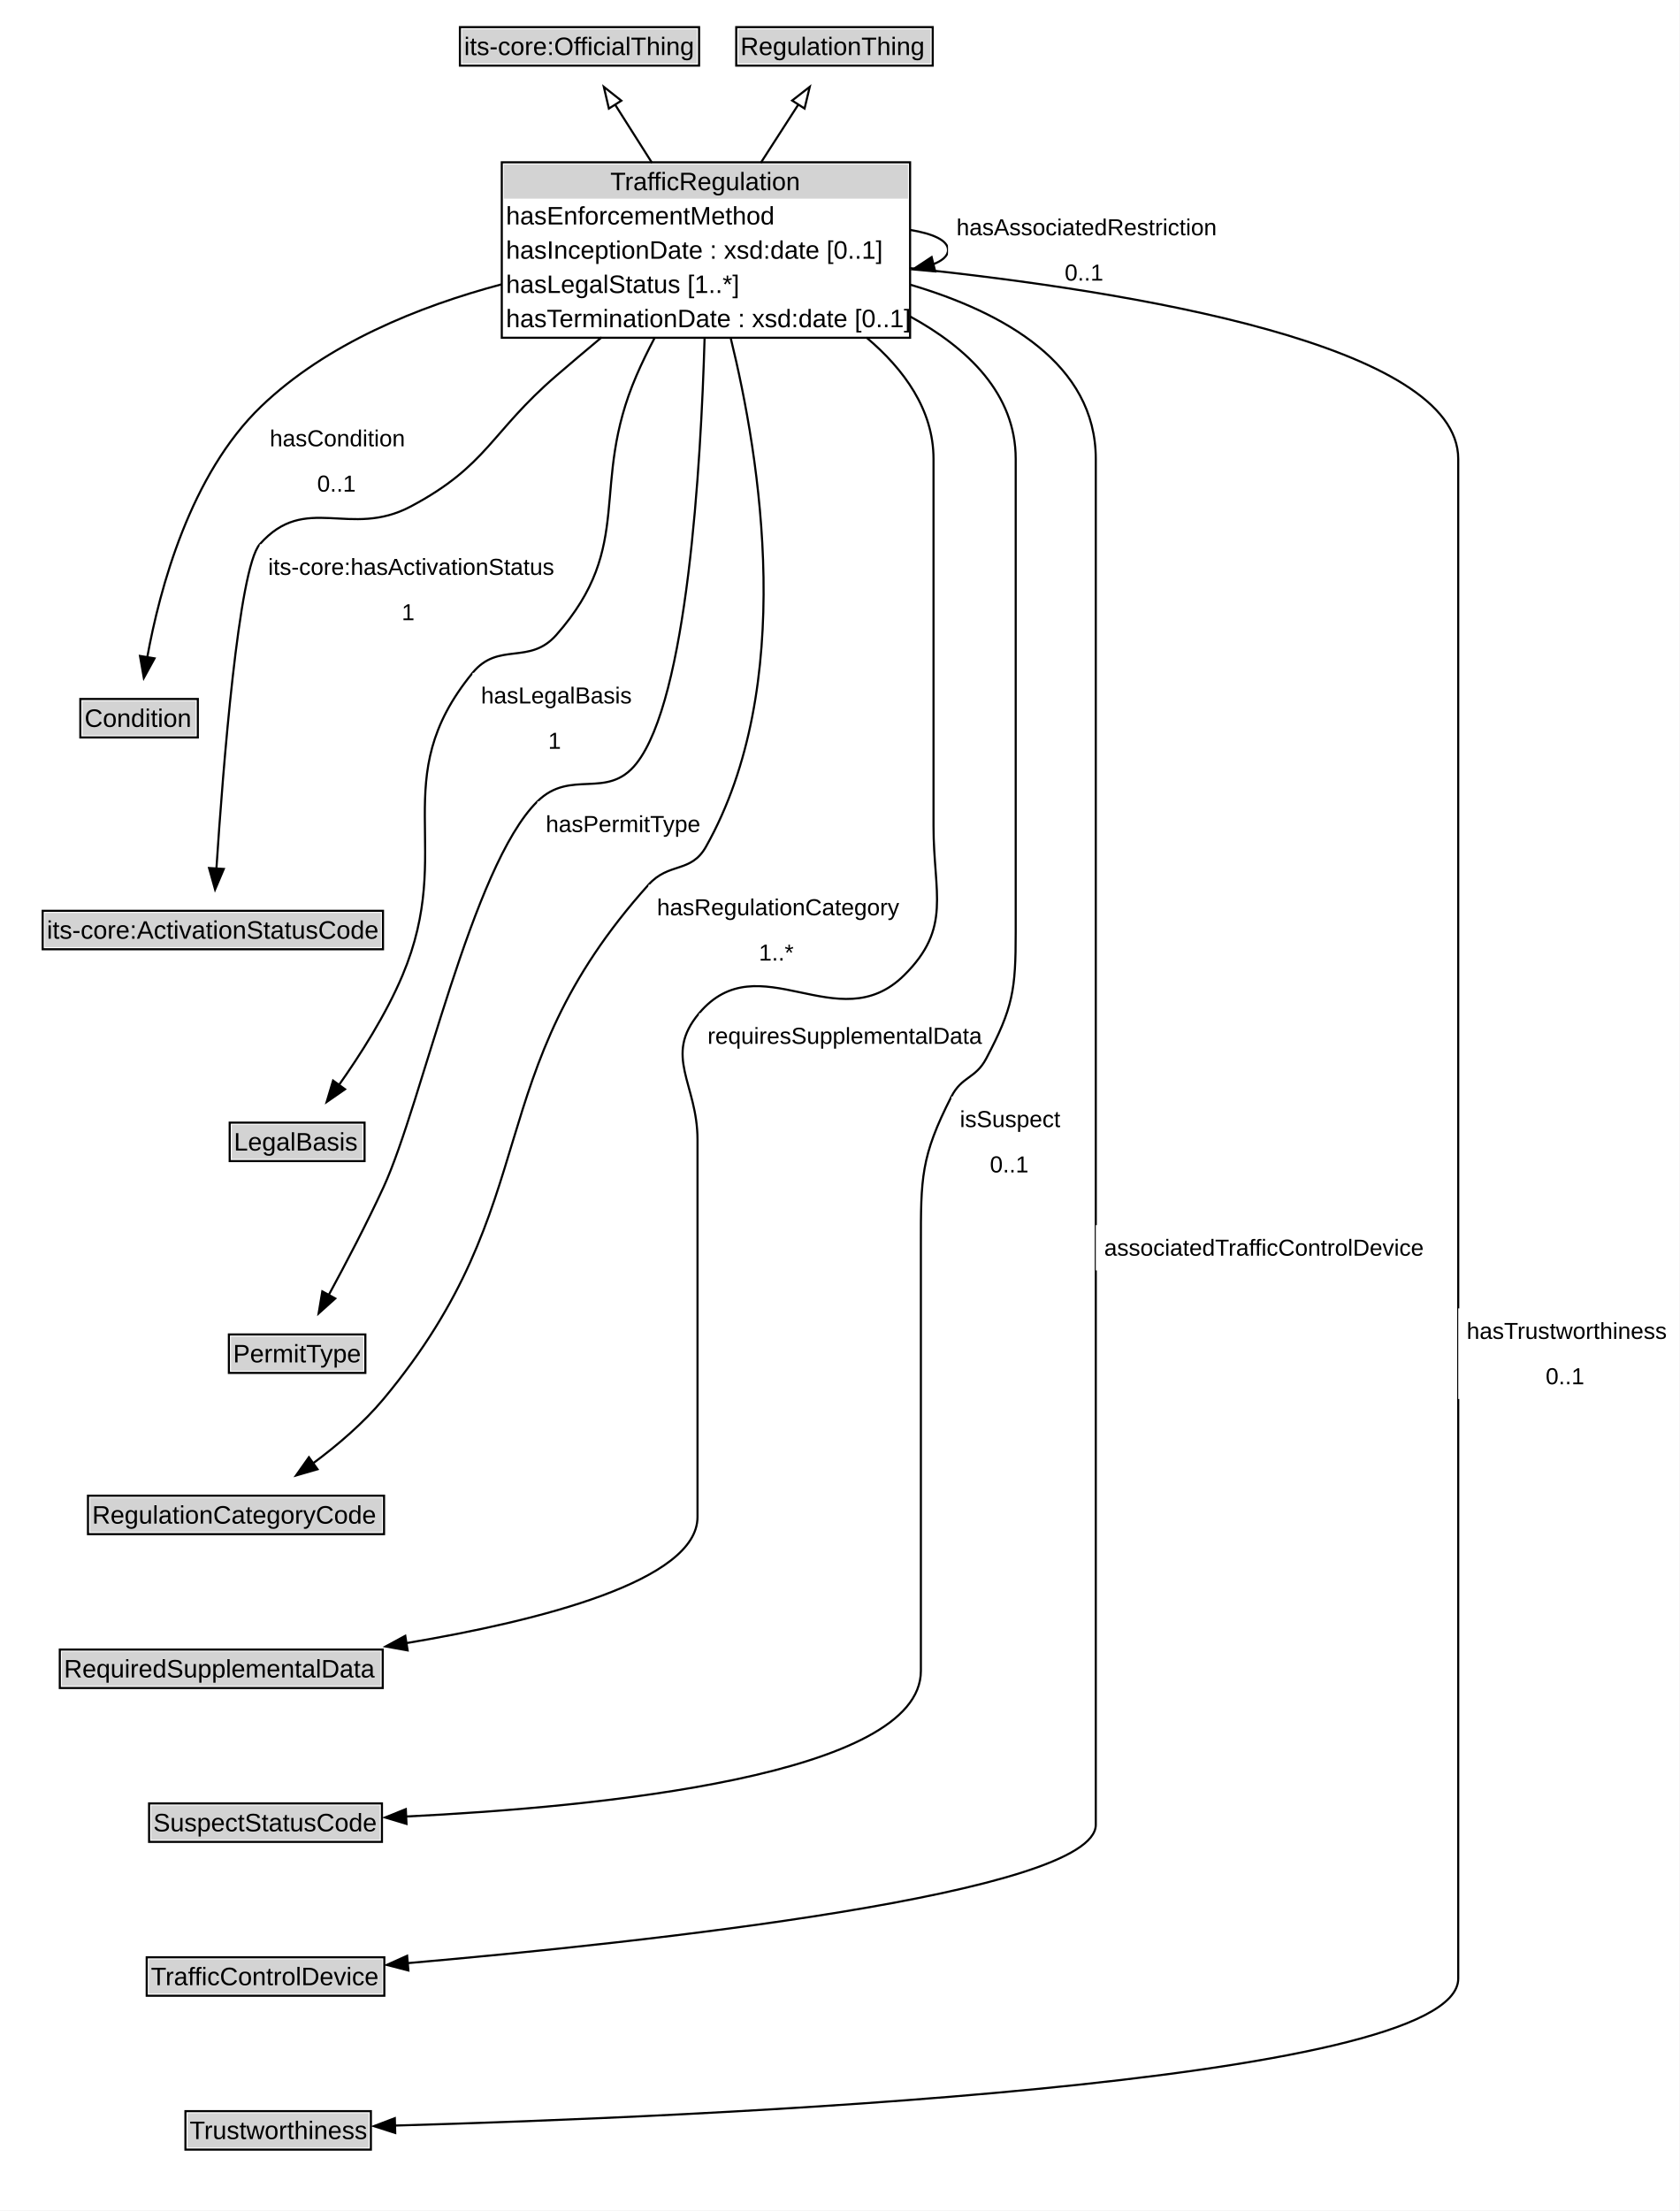
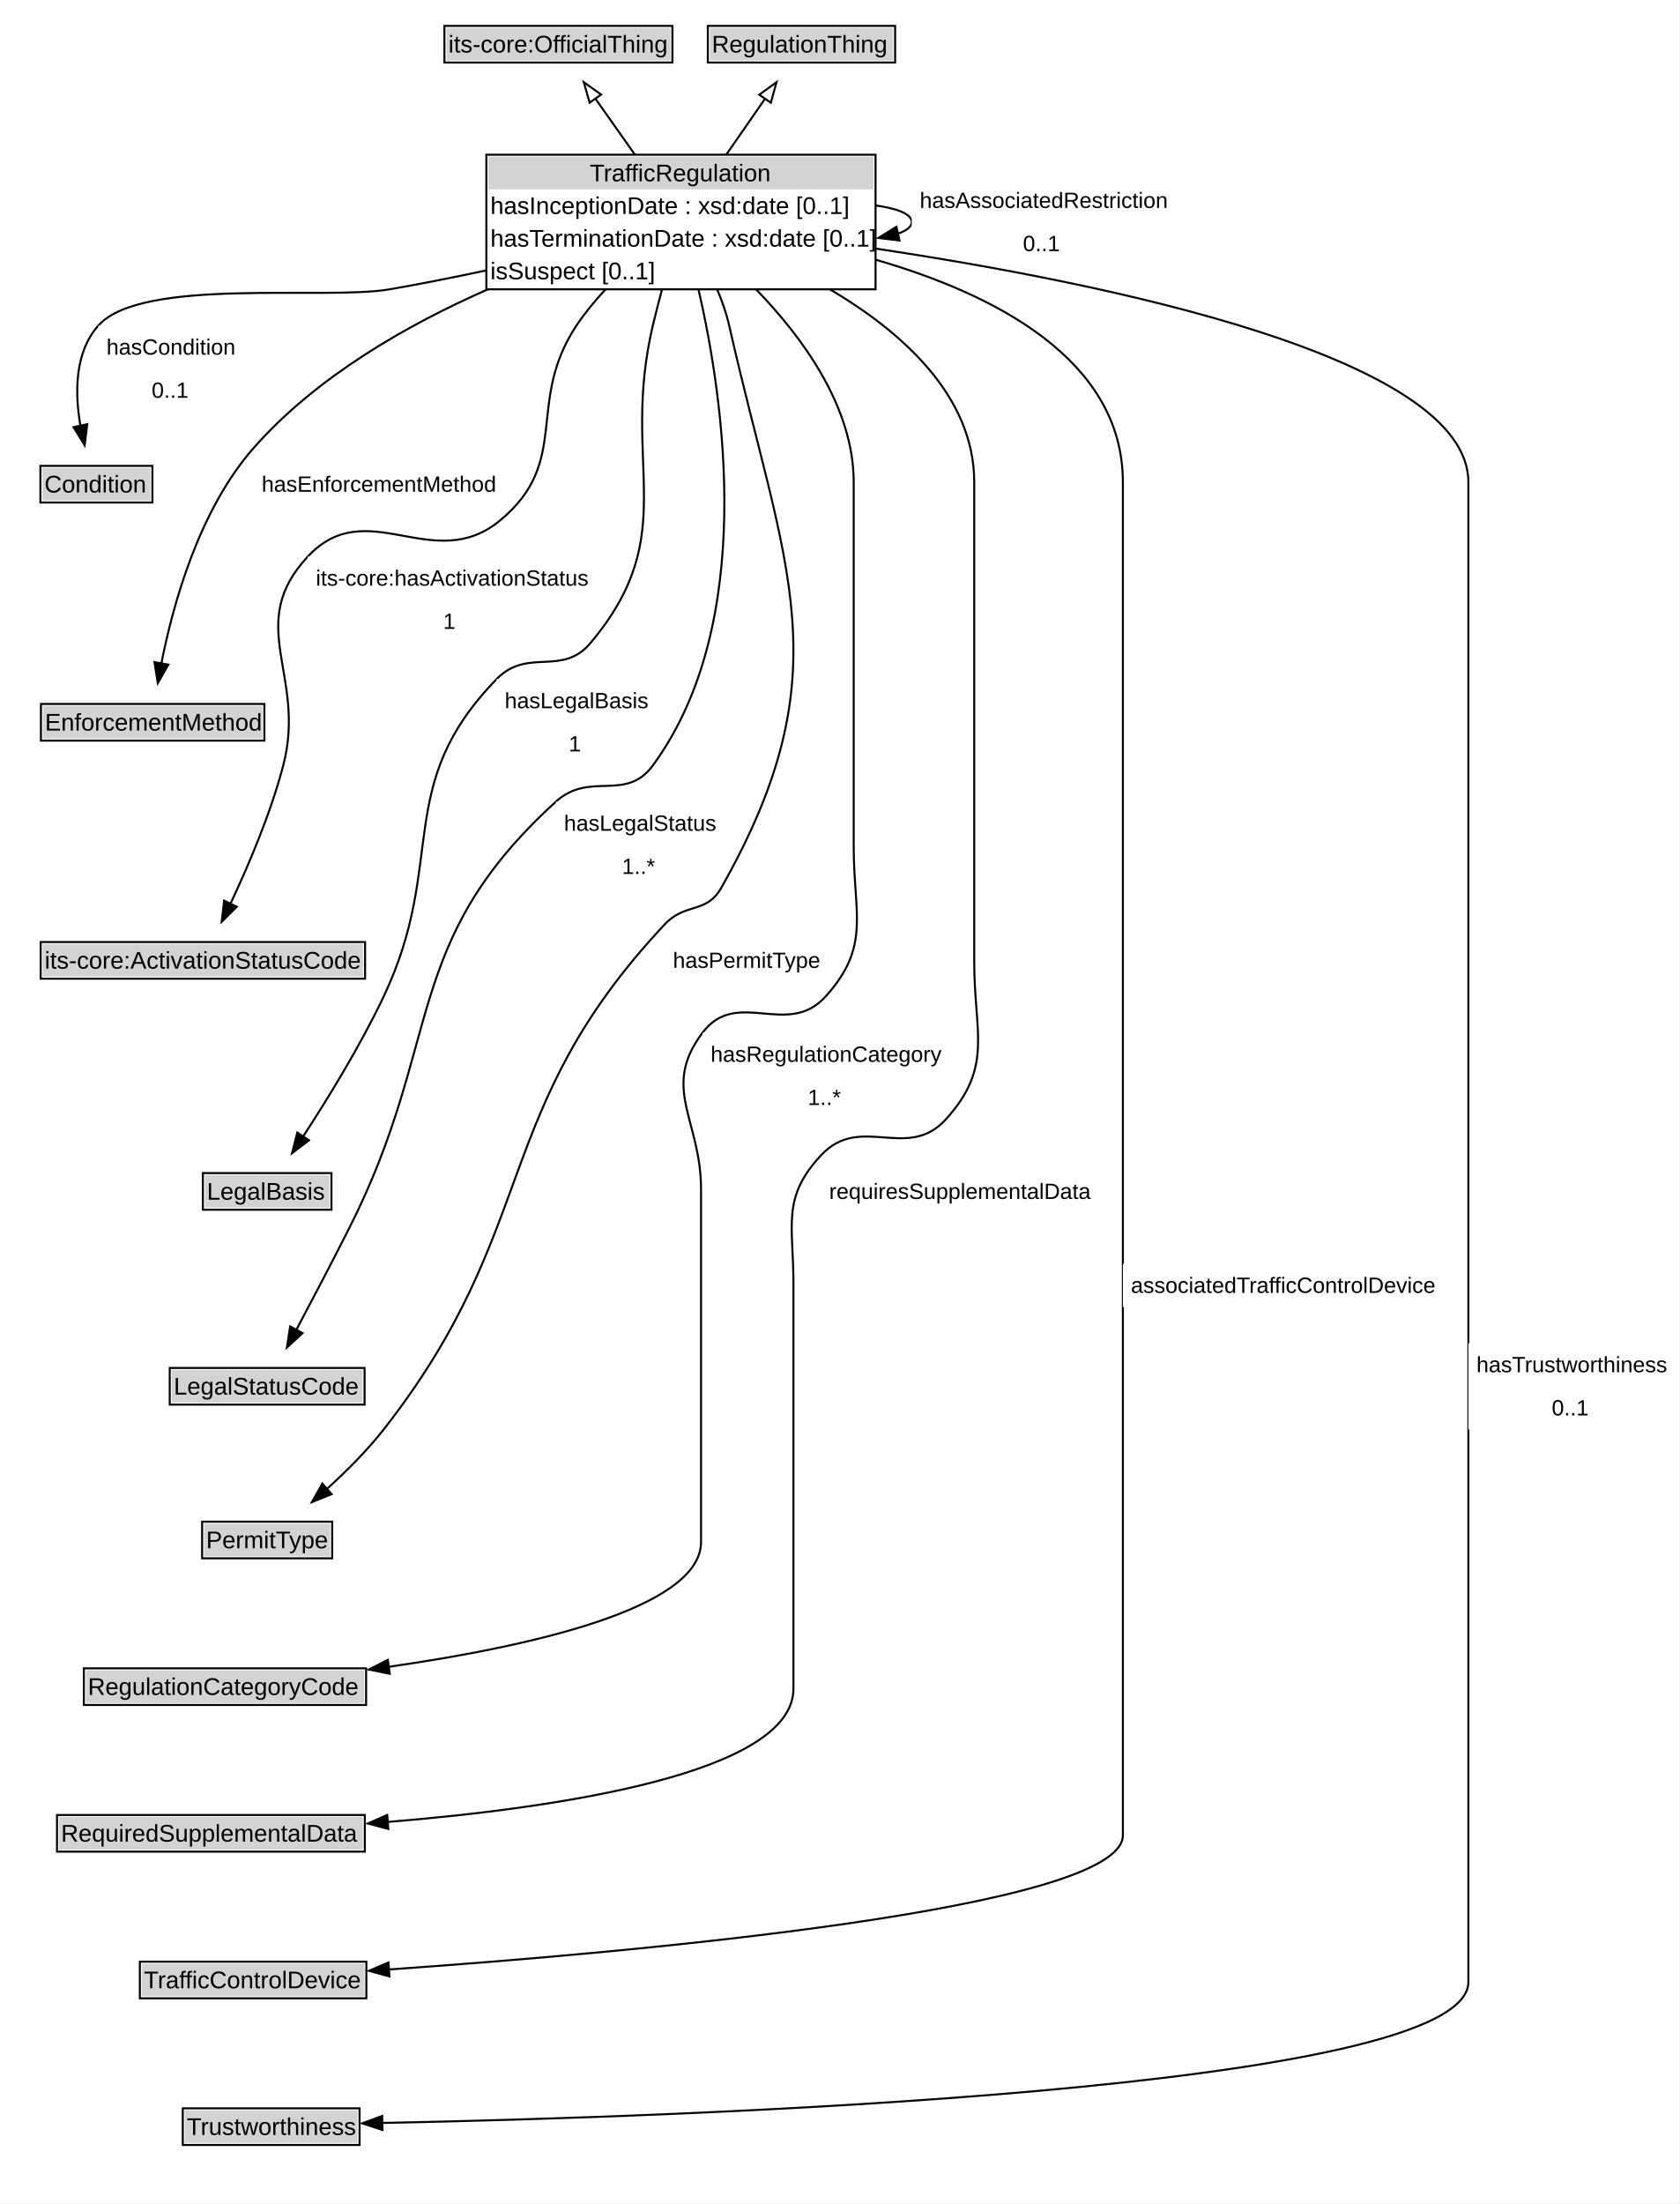
- <svg xmlns="http://www.w3.org/2000/svg" xmlns:xlink="http://www.w3.org/1999/xlink" width="797pt" height="1049pt" viewBox="0.00 0.00 797.00 1049.00">
-   <g id="graph0" class="graph" transform="scale(1 1) rotate(0) translate(4 1044.75)">
-     <polygon fill="white" stroke="none" points="-4,4 -4,-1044.75 793,-1044.75 793,4 -4,4" />
+ <svg xmlns="http://www.w3.org/2000/svg" xmlns:xlink="http://www.w3.org/1999/xlink" width="836pt" height="1097pt" viewBox="0.00 0.00 836.00 1097.00">
+   <g id="graph0" class="graph" transform="scale(1 1) rotate(0) translate(4 1092.5)">
+     <polygon fill="white" stroke="none" points="-4,4 -4,-1092.5 832,-1092.5 832,4 -4,4" />
    <g id="clust3" class="cluster">
</g>
    <g id="node1" class="node">
      <g id="a_node1">
        <a xlink:href="https://w3id.org/itsdata/core/v1/OfficialThing" xlink:title="&lt;TABLE&gt;">
-           <polygon fill="lightgray" stroke="none" points="215.25,-1014.62 215.25,-1030.88 326.75,-1030.88 326.75,-1014.62 215.25,-1014.62" />
-           <text xml:space="preserve" text-anchor="start" x="216.25" y="-1018.62" font-family="Arial" font-size="12.00">its-core:OfficialThing</text>
-           <polygon fill="none" stroke="black" points="214.25,-1013.62 214.25,-1031.88 327.75,-1031.88 327.75,-1013.62 214.25,-1013.62" />
+           <polygon fill="lightgray" stroke="none" points="218.25,-1062.38 218.25,-1078.62 329.75,-1078.62 329.75,-1062.38 218.25,-1062.38" />
+           <text xml:space="preserve" text-anchor="start" x="219.25" y="-1066.38" font-family="Arial" font-size="12.00">its-core:OfficialThing</text>
+           <polygon fill="none" stroke="black" points="217.25,-1061.38 217.25,-1079.62 330.75,-1079.62 330.75,-1061.38 217.25,-1061.38" />
        </a>
      </g>
    </g>
    <g id="node2" class="node">
      <g id="a_node2">
        <a xlink:href="../RegulationThing" xlink:title="&lt;TABLE&gt;">
-           <polygon fill="lightgray" stroke="none" points="346.38,-1014.62 346.38,-1030.88 437.62,-1030.88 437.62,-1014.62 346.38,-1014.62" />
-           <text xml:space="preserve" text-anchor="start" x="347.38" y="-1018.62" font-family="Arial" font-size="12.00">RegulationThing</text>
-           <polygon fill="none" stroke="black" points="345.38,-1013.62 345.38,-1031.88 438.62,-1031.88 438.62,-1013.62 345.38,-1013.62" />
+           <polygon fill="lightgray" stroke="none" points="349.38,-1062.38 349.38,-1078.62 440.62,-1078.62 440.62,-1062.38 349.38,-1062.38" />
+           <text xml:space="preserve" text-anchor="start" x="350.38" y="-1066.38" font-family="Arial" font-size="12.00">RegulationThing</text>
+           <polygon fill="none" stroke="black" points="348.38,-1061.38 348.38,-1079.62 441.62,-1079.62 441.62,-1061.38 348.38,-1061.38" />
        </a>
      </g>
    </g>
    <g id="node3" class="node">
      <g id="a_node3">
        <a xlink:href="../TrafficRegulation" xlink:title="&lt;TABLE&gt;">
-           <polygon fill="lightgray" stroke="none" points="235.12,-950.5 235.12,-966.75 426.88,-966.75 426.88,-950.5 235.12,-950.5" />
-           <text xml:space="preserve" text-anchor="start" x="285.62" y="-954.5" font-family="Arial" font-size="12.00">TrafficRegulation</text>
-           <text xml:space="preserve" text-anchor="start" x="236.12" y="-938.25" font-family="Arial" font-size="12.00">hasEnforcementMethod</text>
-           <text xml:space="preserve" text-anchor="start" x="236.12" y="-922" font-family="Arial" font-size="12.00">hasInceptionDate : xsd:date [0..1]</text>
-           <text xml:space="preserve" text-anchor="start" x="236.12" y="-905.75" font-family="Arial" font-size="12.00">hasLegalStatus [1..*]</text>
-           <text xml:space="preserve" text-anchor="start" x="236.12" y="-889.5" font-family="Arial" font-size="12.00">hasTerminationDate : xsd:date [0..1]</text>
-           <polygon fill="none" stroke="black" points="234.12,-884.5 234.12,-967.75 427.88,-967.75 427.88,-884.5 234.12,-884.5" />
+           <polygon fill="lightgray" stroke="none" points="239.12,-998.25 239.12,-1014.5 430.88,-1014.5 430.88,-998.25 239.12,-998.25" />
+           <text xml:space="preserve" text-anchor="start" x="289.62" y="-1002.25" font-family="Arial" font-size="12.00">TrafficRegulation</text>
+           <text xml:space="preserve" text-anchor="start" x="240.12" y="-986" font-family="Arial" font-size="12.00">hasInceptionDate : xsd:date [0..1]</text>
+           <text xml:space="preserve" text-anchor="start" x="240.12" y="-969.75" font-family="Arial" font-size="12.00">hasTerminationDate : xsd:date [0..1]</text>
+           <text xml:space="preserve" text-anchor="start" x="240.12" y="-953.5" font-family="Arial" font-size="12.00">isSuspect [0..1]</text>
+           <polygon fill="none" stroke="black" points="238.12,-948.5 238.12,-1015.5 431.88,-1015.5 431.88,-948.5 238.12,-948.5" />
        </a>
      </g>
    </g>
    <g id="edge1" class="edge">
-       <path fill="none" stroke="black" d="M305.41,-967.48C299.44,-976.9 293.23,-986.69 287.76,-995.32" />
-       <polygon fill="none" stroke="black" points="284.94,-993.24 282.54,-1003.55 290.85,-996.98 284.94,-993.24" />
+       <path fill="none" stroke="black" d="M312.16,-1015.39C305.63,-1024.65 298.6,-1034.62 292.38,-1043.44" />
+       <polygon fill="none" stroke="black" points="289.54,-1041.4 286.63,-1051.59 295.26,-1045.43 289.54,-1041.4" />
    </g>
    <g id="edge2" class="edge">
-       <path fill="none" stroke="black" d="M357.02,-967.48C363.09,-976.9 369.4,-986.69 374.96,-995.32" />
-       <polygon fill="none" stroke="black" points="371.91,-997.05 380.27,-1003.56 377.8,-993.26 371.91,-997.05" />
-     </g>
-     <g id="edge16" class="edge">
-       <path fill="none" stroke="black" d="M427.8,-935.68C438.77,-933.89 445.88,-930.7 445.88,-926.12 445.88,-923.33 443.23,-921.06 438.69,-919.31" />
-       <polygon fill="black" stroke="black" points="439.81,-915.98 429.26,-916.94 438.11,-922.77 439.81,-915.98" />
-       <polygon fill="white" stroke="none" points="445.88,-904.62 445.88,-947.62 574.62,-947.62 574.62,-904.62 445.88,-904.62" />
-       <text xml:space="preserve" text-anchor="start" x="449.88" y="-933.12" font-family="Arial" font-size="11.00">hasAssociatedRestriction</text>
-       <text xml:space="preserve" text-anchor="start" x="501.25" y="-911.62" font-family="Arial" font-size="11.00">0..1</text>
+       <path fill="none" stroke="black" d="M357.47,-1015.39C363.89,-1024.65 370.8,-1034.62 376.92,-1043.44" />
+       <polygon fill="none" stroke="black" points="373.99,-1045.36 382.57,-1051.58 379.75,-1041.37 373.99,-1045.36" />
+     </g>
+     <g id="edge17" class="edge">
+       <path fill="none" stroke="black" d="M431.8,-990.26C442.77,-988.72 449.88,-985.96 449.88,-982 449.88,-979.65 447.37,-977.72 443.04,-976.22" />
+       <polygon fill="black" stroke="black" points="443.79,-972.8 433.27,-974.06 442.28,-979.64 443.79,-972.8" />
+       <polygon fill="white" stroke="none" points="449.88,-960.5 449.88,-1003.5 578.62,-1003.5 578.62,-960.5 449.88,-960.5" />
+       <text xml:space="preserve" text-anchor="start" x="453.88" y="-989" font-family="Arial" font-size="11.00">hasAssociatedRestriction</text>
+       <text xml:space="preserve" text-anchor="start" x="505.25" y="-967.5" font-family="Arial" font-size="11.00">0..1</text>
    </g>
    <g id="node5" class="node">
      <g id="a_node5">
        <a xlink:href="../Condition" xlink:title="&lt;TABLE&gt;">
-           <polygon fill="lightgray" stroke="none" points="35.12,-695.88 35.12,-712.12 88.88,-712.12 88.88,-695.88 35.12,-695.88" />
-           <text xml:space="preserve" text-anchor="start" x="36.12" y="-699.88" font-family="Arial" font-size="12.00">Condition</text>
-           <polygon fill="none" stroke="black" points="34.12,-694.88 34.12,-713.12 89.88,-713.12 89.88,-694.88 34.12,-694.88" />
-         </a>
-       </g>
-     </g>
-     <g id="edge17" class="edge">
-       <path fill="none" stroke="black" d="M234.24,-909.91C194.66,-899.4 150.99,-881.71 120,-852 86.31,-819.7 71.78,-765.42 65.83,-732.63" />
-       <polygon fill="black" stroke="black" points="69.34,-732.39 64.25,-723.1 62.43,-733.54 69.34,-732.39" />
-       <polygon fill="white" stroke="none" points="120,-804.5 120,-847.5 191,-847.5 191,-804.5 120,-804.5" />
-       <text xml:space="preserve" text-anchor="start" x="124" y="-833" font-family="Arial" font-size="11.00">hasCondition</text>
-       <text xml:space="preserve" text-anchor="start" x="146.5" y="-811.5" font-family="Arial" font-size="11.00">0..1</text>
+           <polygon fill="lightgray" stroke="none" points="17.12,-843.38 17.12,-859.62 70.88,-859.62 70.88,-843.38 17.12,-843.38" />
+           <text xml:space="preserve" text-anchor="start" x="18.12" y="-847.38" font-family="Arial" font-size="12.00">Condition</text>
+           <polygon fill="none" stroke="black" points="16.12,-842.38 16.12,-860.62 71.88,-860.62 71.88,-842.38 16.12,-842.38" />
+         </a>
+       </g>
+     </g>
+     <g id="edge18" class="edge">
+       <path fill="none" stroke="black" d="M238.15,-957.93C222.12,-954.5 205.63,-951.22 190,-948.5 158.01,-942.94 66.65,-954.69 45,-930.5 33.15,-917.26 33.18,-897.12 36.03,-880.61" />
+       <polygon fill="black" stroke="black" points="39.44,-881.38 38.15,-870.87 32.6,-879.9 39.44,-881.38" />
+       <polygon fill="white" stroke="none" points="45,-887.5 45,-930.5 116,-930.5 116,-887.5 45,-887.5" />
+       <text xml:space="preserve" text-anchor="start" x="49" y="-916" font-family="Arial" font-size="11.00">hasCondition</text>
+       <text xml:space="preserve" text-anchor="start" x="71.5" y="-894.5" font-family="Arial" font-size="11.00">0..1</text>
    </g>
    <g id="node6" class="node">
      <g id="a_node6">
-         <a xlink:href="https://w3id.org/itsdata/core/v1/ActivationStatusCode" xlink:title="&lt;TABLE&gt;">
-           <polygon fill="lightgray" stroke="none" points="17.25,-595.38 17.25,-611.62 176.75,-611.62 176.75,-595.38 17.25,-595.38" />
-           <text xml:space="preserve" text-anchor="start" x="18.25" y="-599.38" font-family="Arial" font-size="12.00">its-core:ActivationStatusCode</text>
-           <polygon fill="none" stroke="black" points="16.25,-594.38 16.25,-612.62 177.75,-612.62 177.75,-594.38 16.25,-594.38" />
-         </a>
-       </g>
-     </g>
-     <g id="edge15" class="edge">
-       <path fill="none" stroke="black" d="M281.51,-884.71C274.25,-878.65 266.9,-872.45 260,-866.5 228.76,-839.59 227.4,-823.86 191,-804.5 161.97,-789.06 141.01,-811.14 119.25,-786.5 109.27,-775.2 101.87,-680.9 98.7,-632.67" />
-       <polygon fill="black" stroke="black" points="102.2,-632.48 98.07,-622.72 95.21,-632.92 102.2,-632.48" />
-       <polygon fill="white" stroke="none" points="119.25,-743.5 119.25,-786.5 260,-786.5 260,-743.5 119.25,-743.5" />
-       <text xml:space="preserve" text-anchor="start" x="123.25" y="-772" font-family="Arial" font-size="11.00">its-core:hasActivationStatus</text>
-       <text xml:space="preserve" text-anchor="start" x="186.62" y="-750.5" font-family="Arial" font-size="11.00">1</text>
+         <a xlink:href="../EnforcementMethod" xlink:title="&lt;TABLE&gt;">
+           <polygon fill="lightgray" stroke="none" points="17.38,-724.88 17.38,-741.12 126.62,-741.12 126.62,-724.88 17.38,-724.88" />
+           <text xml:space="preserve" text-anchor="start" x="18.38" y="-728.88" font-family="Arial" font-size="12.00">EnforcementMethod</text>
+           <polygon fill="none" stroke="black" points="16.38,-723.88 16.38,-742.12 127.62,-742.12 127.62,-723.88 16.38,-723.88" />
+         </a>
+       </g>
+     </g>
+     <g id="edge23" class="edge">
+       <path fill="none" stroke="black" d="M239.15,-948.61C198.48,-930.75 153.38,-904.88 122.25,-869.5 95.16,-838.71 82.17,-791.99 76.33,-762.24" />
+       <polygon fill="black" stroke="black" points="79.79,-761.7 74.57,-752.48 72.9,-762.95 79.79,-761.7" />
+       <polygon fill="white" stroke="none" points="122.25,-840.75 122.25,-862.25 245,-862.25 245,-840.75 122.25,-840.75" />
+       <text xml:space="preserve" text-anchor="start" x="126.25" y="-847.75" font-family="Arial" font-size="11.00">hasEnforcementMethod</text>
    </g>
    <g id="node7" class="node">
      <g id="a_node7">
-         <a xlink:href="../LegalBasis" xlink:title="&lt;TABLE&gt;">
-           <polygon fill="lightgray" stroke="none" points="106,-494.88 106,-511.12 168,-511.12 168,-494.88 106,-494.88" />
-           <text xml:space="preserve" text-anchor="start" x="107" y="-498.88" font-family="Arial" font-size="12.00">LegalBasis</text>
-           <polygon fill="none" stroke="black" points="105,-493.88 105,-512.12 169,-512.12 169,-493.88 105,-493.88" />
-         </a>
-       </g>
-     </g>
-     <g id="edge13" class="edge">
-       <path fill="none" stroke="black" d="M306.78,-884.69C303.62,-878.69 300.58,-872.51 298,-866.5 275.39,-813.94 297.84,-786.42 260,-743.5 247.17,-728.95 232.54,-740.5 220.25,-725.5 178.75,-674.87 212.43,-642.33 187,-582 179.16,-563.4 166.99,-544.29 156.62,-529.64" />
-       <polygon fill="black" stroke="black" points="159.73,-527.96 151.02,-521.93 154.06,-532.08 159.73,-527.96" />
-       <polygon fill="white" stroke="none" points="220.25,-682.5 220.25,-725.5 298,-725.5 298,-682.5 220.25,-682.5" />
-       <text xml:space="preserve" text-anchor="start" x="224.25" y="-711" font-family="Arial" font-size="11.00">hasLegalBasis</text>
-       <text xml:space="preserve" text-anchor="start" x="256.12" y="-689.5" font-family="Arial" font-size="11.00">1</text>
+         <a xlink:href="https://w3id.org/itsdata/core/v1/ActivationStatusCode" xlink:title="&lt;TABLE&gt;">
+           <polygon fill="lightgray" stroke="none" points="17.25,-606.38 17.25,-622.62 176.75,-622.62 176.75,-606.38 17.25,-606.38" />
+           <text xml:space="preserve" text-anchor="start" x="18.25" y="-610.38" font-family="Arial" font-size="12.00">its-core:ActivationStatusCode</text>
+           <polygon fill="none" stroke="black" points="16.25,-605.38 16.25,-623.62 177.75,-623.62 177.75,-605.38 16.25,-605.38" />
+         </a>
+       </g>
+     </g>
+     <g id="edge16" class="edge">
+       <path fill="none" stroke="black" d="M297.58,-948.58C292.26,-942.9 287.18,-936.79 283,-930.5 257.37,-891.94 280.66,-863.03 245,-833.5 211.65,-805.88 178.8,-847.15 149.25,-815.5 117.49,-781.48 148.79,-756.52 137,-711.5 130.69,-687.41 119.57,-661.41 110.65,-642.55" />
+       <polygon fill="black" stroke="black" points="113.88,-641.18 106.37,-633.7 107.58,-644.23 113.88,-641.18" />
+       <polygon fill="white" stroke="none" points="149.25,-772.5 149.25,-815.5 290,-815.5 290,-772.5 149.25,-772.5" />
+       <text xml:space="preserve" text-anchor="start" x="153.25" y="-801" font-family="Arial" font-size="11.00">its-core:hasActivationStatus</text>
+       <text xml:space="preserve" text-anchor="start" x="216.62" y="-779.5" font-family="Arial" font-size="11.00">1</text>
    </g>
    <g id="node8" class="node">
      <g id="a_node8">
-         <a xlink:href="../PermitType" xlink:title="&lt;TABLE&gt;">
-           <polygon fill="lightgray" stroke="none" points="105.62,-394.38 105.62,-410.62 168.38,-410.62 168.38,-394.38 105.62,-394.38" />
-           <text xml:space="preserve" text-anchor="start" x="106.62" y="-398.38" font-family="Arial" font-size="12.00">PermitType</text>
-           <polygon fill="none" stroke="black" points="104.62,-393.38 104.62,-411.62 169.38,-411.62 169.38,-393.38 104.62,-393.38" />
-         </a>
-       </g>
-     </g>
-     <g id="edge18" class="edge">
-       <path fill="none" stroke="black" d="M330.37,-884.63C328.64,-823.87 322.16,-712.99 298,-682.5 284.11,-664.97 266.93,-680.21 251,-664.5 219.83,-633.76 196.32,-521.26 178,-481.5 170.02,-464.17 160.08,-445.21 151.99,-430.32" />
-       <polygon fill="black" stroke="black" points="155.09,-428.69 147.2,-421.61 148.95,-432.06 155.09,-428.69" />
-       <polygon fill="white" stroke="none" points="251,-643 251,-664.5 331,-664.5 331,-643 251,-643" />
-       <text xml:space="preserve" text-anchor="start" x="255" y="-650" font-family="Arial" font-size="11.00">hasPermitType</text>
+         <a xlink:href="../LegalBasis" xlink:title="&lt;TABLE&gt;">
+           <polygon fill="lightgray" stroke="none" points="98,-491.38 98,-507.62 160,-507.62 160,-491.38 98,-491.38" />
+           <text xml:space="preserve" text-anchor="start" x="99" y="-495.38" font-family="Arial" font-size="12.00">LegalBasis</text>
+           <polygon fill="none" stroke="black" points="97,-490.38 97,-508.62 161,-508.62 161,-490.38 97,-490.38" />
+         </a>
+       </g>
+     </g>
+     <g id="edge14" class="edge">
+       <path fill="none" stroke="black" d="M325.67,-948.77C324.03,-942.72 322.4,-936.43 321,-930.5 304.54,-860.86 336.02,-827.3 290,-772.5 275.68,-755.45 258.79,-770.44 243.25,-754.5 191.22,-701.12 218.93,-663.85 187,-596.5 175.33,-571.89 159.1,-545.52 146.78,-526.65" />
+       <polygon fill="black" stroke="black" points="149.83,-524.93 141.39,-518.52 144,-528.79 149.83,-524.93" />
+       <polygon fill="white" stroke="none" points="243.25,-711.5 243.25,-754.5 321,-754.5 321,-711.5 243.25,-711.5" />
+       <text xml:space="preserve" text-anchor="start" x="247.25" y="-740" font-family="Arial" font-size="11.00">hasLegalBasis</text>
+       <text xml:space="preserve" text-anchor="start" x="279.12" y="-718.5" font-family="Arial" font-size="11.00">1</text>
    </g>
    <g id="node9" class="node">
      <g id="a_node9">
-         <a xlink:href="../RegulationCategoryCode" xlink:title="&lt;TABLE&gt;">
-           <polygon fill="lightgray" stroke="none" points="38.75,-317.88 38.75,-334.12 177.25,-334.12 177.25,-317.88 38.75,-317.88" />
-           <text xml:space="preserve" text-anchor="start" x="39.75" y="-321.88" font-family="Arial" font-size="12.00">RegulationCategoryCode</text>
-           <polygon fill="none" stroke="black" points="37.75,-316.88 37.75,-335.12 178.25,-335.12 178.25,-316.88 37.75,-316.88" />
-         </a>
-       </g>
-     </g>
-     <g id="edge19" class="edge">
-       <path fill="none" stroke="black" d="M342.69,-884.64C356.9,-826.87 374.06,-719.37 331,-643 323.87,-630.36 313.45,-635.8 303.75,-625 222.26,-534.21 256.11,-474.72 178,-381 168.46,-369.56 156.1,-359.03 144.42,-350.37" />
-       <polygon fill="black" stroke="black" points="146.67,-347.67 136.49,-344.72 142.6,-353.37 146.67,-347.67" />
-       <polygon fill="white" stroke="none" points="303.75,-582 303.75,-625 425,-625 425,-582 303.75,-582" />
-       <text xml:space="preserve" text-anchor="start" x="307.75" y="-610.5" font-family="Arial" font-size="11.00">hasRegulationCategory</text>
-       <text xml:space="preserve" text-anchor="start" x="356.12" y="-589" font-family="Arial" font-size="11.00">1..*</text>
+         <a xlink:href="../LegalStatusCode" xlink:title="&lt;TABLE&gt;">
+           <polygon fill="lightgray" stroke="none" points="81.5,-394.38 81.5,-410.62 176.5,-410.62 176.5,-394.38 81.5,-394.38" />
+           <text xml:space="preserve" text-anchor="start" x="82.5" y="-398.38" font-family="Arial" font-size="12.00">LegalStatusCode</text>
+           <polygon fill="none" stroke="black" points="80.5,-393.38 80.5,-411.62 177.5,-411.62 177.5,-393.38 80.5,-393.38" />
+         </a>
+       </g>
+     </g>
+     <g id="edge24" class="edge">
+       <path fill="none" stroke="black" d="M343.69,-948.65C356.31,-893.98 372.95,-782.34 321,-711.5 307.46,-693.04 289.68,-708.9 272.75,-693.5 195.31,-623.03 217.2,-574.96 170,-481.5 161.4,-464.47 151.45,-445.52 143.5,-430.56" />
+       <polygon fill="black" stroke="black" points="146.62,-428.97 138.83,-421.79 140.44,-432.27 146.62,-428.97" />
+       <polygon fill="white" stroke="none" points="272.75,-650.5 272.75,-693.5 355,-693.5 355,-650.5 272.75,-650.5" />
+       <text xml:space="preserve" text-anchor="start" x="276.75" y="-679" font-family="Arial" font-size="11.00">hasLegalStatus</text>
+       <text xml:space="preserve" text-anchor="start" x="305.62" y="-657.5" font-family="Arial" font-size="11.00">1..*</text>
    </g>
    <g id="node10" class="node">
      <g id="a_node10">
-         <a xlink:href="../RequiredSupplementalData" xlink:title="&lt;TABLE&gt;">
-           <polygon fill="lightgray" stroke="none" points="25.38,-244.88 25.38,-261.12 176.62,-261.12 176.62,-244.88 25.38,-244.88" />
-           <text xml:space="preserve" text-anchor="start" x="26.38" y="-248.88" font-family="Arial" font-size="12.00">RequiredSupplementalData</text>
-           <polygon fill="none" stroke="black" points="24.38,-243.88 24.38,-262.12 177.62,-262.12 177.62,-243.88 24.38,-243.88" />
-         </a>
-       </g>
-     </g>
-     <g id="edge20" class="edge">
-       <path fill="none" stroke="black" d="M407.18,-884.61C425.05,-869.53 439,-850.31 439,-827 439,-827 439,-827 439,-652.75 439,-620.7 447.81,-604.53 425,-582 393.73,-551.11 356.07,-597.62 327.75,-564 310.57,-543.6 327,-530.67 327,-504 327,-504 327,-504 327,-325 327,-294.74 252.32,-275.81 188.81,-265.18" />
-       <polygon fill="black" stroke="black" points="189.44,-261.73 179.01,-263.59 188.32,-268.64 189.44,-261.73" />
-       <polygon fill="white" stroke="none" points="327.75,-542.5 327.75,-564 464,-564 464,-542.5 327.75,-542.5" />
-       <text xml:space="preserve" text-anchor="start" x="331.75" y="-549.5" font-family="Arial" font-size="11.00">requiresSupplementalData</text>
+         <a xlink:href="../PermitType" xlink:title="&lt;TABLE&gt;">
+           <polygon fill="lightgray" stroke="none" points="97.62,-317.88 97.62,-334.12 160.38,-334.12 160.38,-317.88 97.62,-317.88" />
+           <text xml:space="preserve" text-anchor="start" x="98.62" y="-321.88" font-family="Arial" font-size="12.00">PermitType</text>
+           <polygon fill="none" stroke="black" points="96.62,-316.88 96.62,-335.12 161.38,-335.12 161.38,-316.88 96.62,-316.88" />
+         </a>
+       </g>
+     </g>
+     <g id="edge19" class="edge">
+       <path fill="none" stroke="black" d="M352.94,-948.62C355.45,-942.75 357.63,-936.56 359,-930.5 386.38,-809.09 416.42,-758.75 355,-650.5 347.7,-637.63 337.12,-643.29 327,-632.5 239.45,-539.22 265.89,-481.71 187,-381 178.75,-370.47 168.4,-360.15 158.74,-351.4" />
+       <polygon fill="black" stroke="black" points="161.09,-348.81 151.27,-344.84 156.47,-354.07 161.09,-348.81" />
+       <polygon fill="white" stroke="none" points="327,-603.75 327,-625.25 407,-625.25 407,-603.75 327,-603.75" />
+       <text xml:space="preserve" text-anchor="start" x="331" y="-610.75" font-family="Arial" font-size="11.00">hasPermitType</text>
    </g>
    <g id="node11" class="node">
      <g id="a_node11">
-         <a xlink:href="../SuspectStatusCode" xlink:title="&lt;TABLE&gt;">
-           <polygon fill="lightgray" stroke="none" points="67.75,-171.88 67.75,-188.12 176.25,-188.12 176.25,-171.88 67.75,-171.88" />
-           <text xml:space="preserve" text-anchor="start" x="68.75" y="-175.88" font-family="Arial" font-size="12.00">SuspectStatusCode</text>
-           <polygon fill="none" stroke="black" points="66.75,-170.88 66.75,-189.12 177.25,-189.12 177.25,-170.88 66.75,-170.88" />
-         </a>
-       </g>
-     </g>
-     <g id="edge22" class="edge">
-       <path fill="none" stroke="black" d="M427.82,-894.63C455.34,-879.59 478,-857.84 478,-827 478,-827 478,-827 478,-602.5 478,-575.12 476.78,-566.72 464,-542.5 458.93,-532.9 452.43,-534.17 447.5,-524.5 432.9,-495.91 433,-485.85 433,-453.75 433,-453.75 433,-453.75 433,-252 433,-202.28 279.98,-187.37 188.61,-182.91" />
-       <polygon fill="black" stroke="black" points="188.9,-179.42 178.75,-182.46 188.58,-186.41 188.9,-179.42" />
-       <polygon fill="white" stroke="none" points="447.5,-481.5 447.5,-524.5 502,-524.5 502,-481.5 447.5,-481.5" />
-       <text xml:space="preserve" text-anchor="start" x="451.5" y="-510" font-family="Arial" font-size="11.00">isSuspect</text>
-       <text xml:space="preserve" text-anchor="start" x="465.75" y="-488.5" font-family="Arial" font-size="11.00">0..1</text>
+         <a xlink:href="../RegulationCategoryCode" xlink:title="&lt;TABLE&gt;">
+           <polygon fill="lightgray" stroke="none" points="38.75,-244.88 38.75,-261.12 177.25,-261.12 177.25,-244.88 38.75,-244.88" />
+           <text xml:space="preserve" text-anchor="start" x="39.75" y="-248.88" font-family="Arial" font-size="12.00">RegulationCategoryCode</text>
+           <polygon fill="none" stroke="black" points="37.75,-243.88 37.75,-262.12 178.25,-262.12 178.25,-243.88 37.75,-243.88" />
+         </a>
+       </g>
+     </g>
+     <g id="edge20" class="edge">
+       <path fill="none" stroke="black" d="M372.22,-948.65C395.46,-924.74 421,-889.95 421,-852.5 421,-852.5 421,-852.5 421,-671 421,-637.31 429.6,-621.48 407,-596.5 387.97,-575.46 362.86,-601.13 345.75,-578.5 324.84,-550.84 345,-535.17 345,-500.5 345,-500.5 345,-500.5 345,-325 345,-291.69 257.99,-272.68 189.41,-262.87" />
+       <polygon fill="black" stroke="black" points="190.03,-259.42 179.65,-261.52 189.07,-266.35 190.03,-259.42" />
+       <polygon fill="white" stroke="none" points="345.75,-535.5 345.75,-578.5 467,-578.5 467,-535.5 345.75,-535.5" />
+       <text xml:space="preserve" text-anchor="start" x="349.75" y="-564" font-family="Arial" font-size="11.00">hasRegulationCategory</text>
+       <text xml:space="preserve" text-anchor="start" x="398.12" y="-542.5" font-family="Arial" font-size="11.00">1..*</text>
    </g>
    <g id="node12" class="node">
      <g id="a_node12">
+         <a xlink:href="../RequiredSupplementalData" xlink:title="&lt;TABLE&gt;">
+           <polygon fill="lightgray" stroke="none" points="25.38,-171.88 25.38,-188.12 176.62,-188.12 176.62,-171.88 25.38,-171.88" />
+           <text xml:space="preserve" text-anchor="start" x="26.38" y="-175.88" font-family="Arial" font-size="12.00">RequiredSupplementalData</text>
+           <polygon fill="none" stroke="black" points="24.38,-170.88 24.38,-189.12 177.62,-189.12 177.62,-170.88 24.38,-170.88" />
+         </a>
+       </g>
+     </g>
+     <g id="edge21" class="edge">
+       <path fill="none" stroke="black" d="M408.86,-948.66C445.07,-927.34 481,-895.38 481,-852.5 481,-852.5 481,-852.5 481,-613.5 481,-578.28 490.58,-561.66 467,-535.5 447.72,-514.11 424.4,-538.56 404.75,-517.5 384.97,-496.31 391,-482.73 391,-453.75 391,-453.75 391,-453.75 391,-252 391,-209.9 274.21,-192.64 188.87,-185.65" />
+       <polygon fill="black" stroke="black" points="189.32,-182.17 179.08,-184.88 188.78,-189.15 189.32,-182.17" />
+       <polygon fill="white" stroke="none" points="404.75,-488.75 404.75,-510.25 541,-510.25 541,-488.75 404.75,-488.75" />
+       <text xml:space="preserve" text-anchor="start" x="408.75" y="-495.75" font-family="Arial" font-size="11.00">requiresSupplementalData</text>
+     </g>
+     <g id="node13" class="node">
+       <g id="a_node13">
        <a xlink:href="../TrafficControlDevice" xlink:title="&lt;TABLE&gt;">
          <polygon fill="lightgray" stroke="none" points="66.62,-98.88 66.62,-115.12 177.38,-115.12 177.38,-98.88 66.62,-98.88" />
          <text xml:space="preserve" text-anchor="start" x="67.62" y="-102.88" font-family="Arial" font-size="12.00">TrafficControlDevice</text>
          <polygon fill="none" stroke="black" points="65.62,-97.88 65.62,-116.12 178.38,-116.12 178.38,-97.88 65.62,-97.88" />
        </a>
      </g>
    </g>
-     <g id="edge14" class="edge">
-       <path fill="none" stroke="black" d="M427.83,-909.72C472.6,-896.51 516,-872.08 516,-827 516,-827 516,-827 516,-179 516,-146.2 301.78,-123.17 189.25,-113.33" />
-       <polygon fill="black" stroke="black" points="189.8,-109.87 179.54,-112.5 189.2,-116.84 189.8,-109.87" />
-       <polygon fill="white" stroke="none" points="516,-442 516,-463.5 672.5,-463.5 672.5,-442 516,-442" />
-       <text xml:space="preserve" text-anchor="start" x="520" y="-449" font-family="Arial" font-size="11.00">associatedTrafficControlDevice</text>
-     </g>
-     <g id="node13" class="node">
-       <g id="a_node13">
+     <g id="edge15" class="edge">
+       <path fill="none" stroke="black" d="M431.82,-963.26C490.84,-946.23 555,-913.65 555,-852.5 555,-852.5 555,-852.5 555,-179 555,-142.42 311.3,-120.77 189.55,-112.23" />
+       <polygon fill="black" stroke="black" points="189.89,-108.75 179.67,-111.55 189.41,-115.73 189.89,-108.75" />
+       <polygon fill="white" stroke="none" points="555,-442 555,-463.5 711.5,-463.5 711.5,-442 555,-442" />
+       <text xml:space="preserve" text-anchor="start" x="559" y="-449" font-family="Arial" font-size="11.00">associatedTrafficControlDevice</text>
+     </g>
+     <g id="node14" class="node">
+       <g id="a_node14">
        <a xlink:href="../Trustworthiness" xlink:title="&lt;TABLE&gt;">
-           <polygon fill="lightgray" stroke="none" points="85,-25.88 85,-42.12 171,-42.12 171,-25.88 85,-25.88" />
-           <text xml:space="preserve" text-anchor="start" x="86" y="-29.88" font-family="Arial" font-size="12.00">Trustworthiness</text>
-           <polygon fill="none" stroke="black" points="84,-24.88 84,-43.12 172,-43.12 172,-24.88 84,-24.88" />
-         </a>
-       </g>
-     </g>
-     <g id="edge21" class="edge">
-       <path fill="none" stroke="black" d="M427.61,-917.55C533.34,-906.53 688,-881.15 688,-827 688,-827 688,-827 688,-106 688,-55.48 324.67,-40.28 183.32,-36.28" />
-       <polygon fill="black" stroke="black" points="183.55,-32.78 173.46,-36.01 183.36,-39.78 183.55,-32.78" />
-       <polygon fill="white" stroke="none" points="688,-381 688,-424 789,-424 789,-381 688,-381" />
-       <text xml:space="preserve" text-anchor="start" x="692" y="-409.5" font-family="Arial" font-size="11.00">hasTrustworthiness</text>
-       <text xml:space="preserve" text-anchor="start" x="729.5" y="-388" font-family="Arial" font-size="11.00">0..1</text>
+           <polygon fill="lightgray" stroke="none" points="88,-25.88 88,-42.12 174,-42.12 174,-25.88 88,-25.88" />
+           <text xml:space="preserve" text-anchor="start" x="89" y="-29.88" font-family="Arial" font-size="12.00">Trustworthiness</text>
+           <polygon fill="none" stroke="black" points="87,-24.88 87,-43.12 175,-43.12 175,-24.88 87,-24.88" />
+         </a>
+       </g>
+     </g>
+     <g id="edge22" class="edge">
+       <path fill="none" stroke="black" d="M431.65,-968.81C547.72,-951.41 727,-914.5 727,-852.5 727,-852.5 727,-852.5 727,-106 727,-51.85 334.04,-38.83 186.28,-35.84" />
+       <polygon fill="black" stroke="black" points="186.4,-32.34 176.34,-35.65 186.27,-39.34 186.4,-32.34" />
+       <polygon fill="white" stroke="none" points="727,-381 727,-424 828,-424 828,-381 727,-381" />
+       <text xml:space="preserve" text-anchor="start" x="731" y="-409.5" font-family="Arial" font-size="11.00">hasTrustworthiness</text>
+       <text xml:space="preserve" text-anchor="start" x="768.5" y="-388" font-family="Arial" font-size="11.00">0..1</text>
    </g>
  </g>
</svg>
